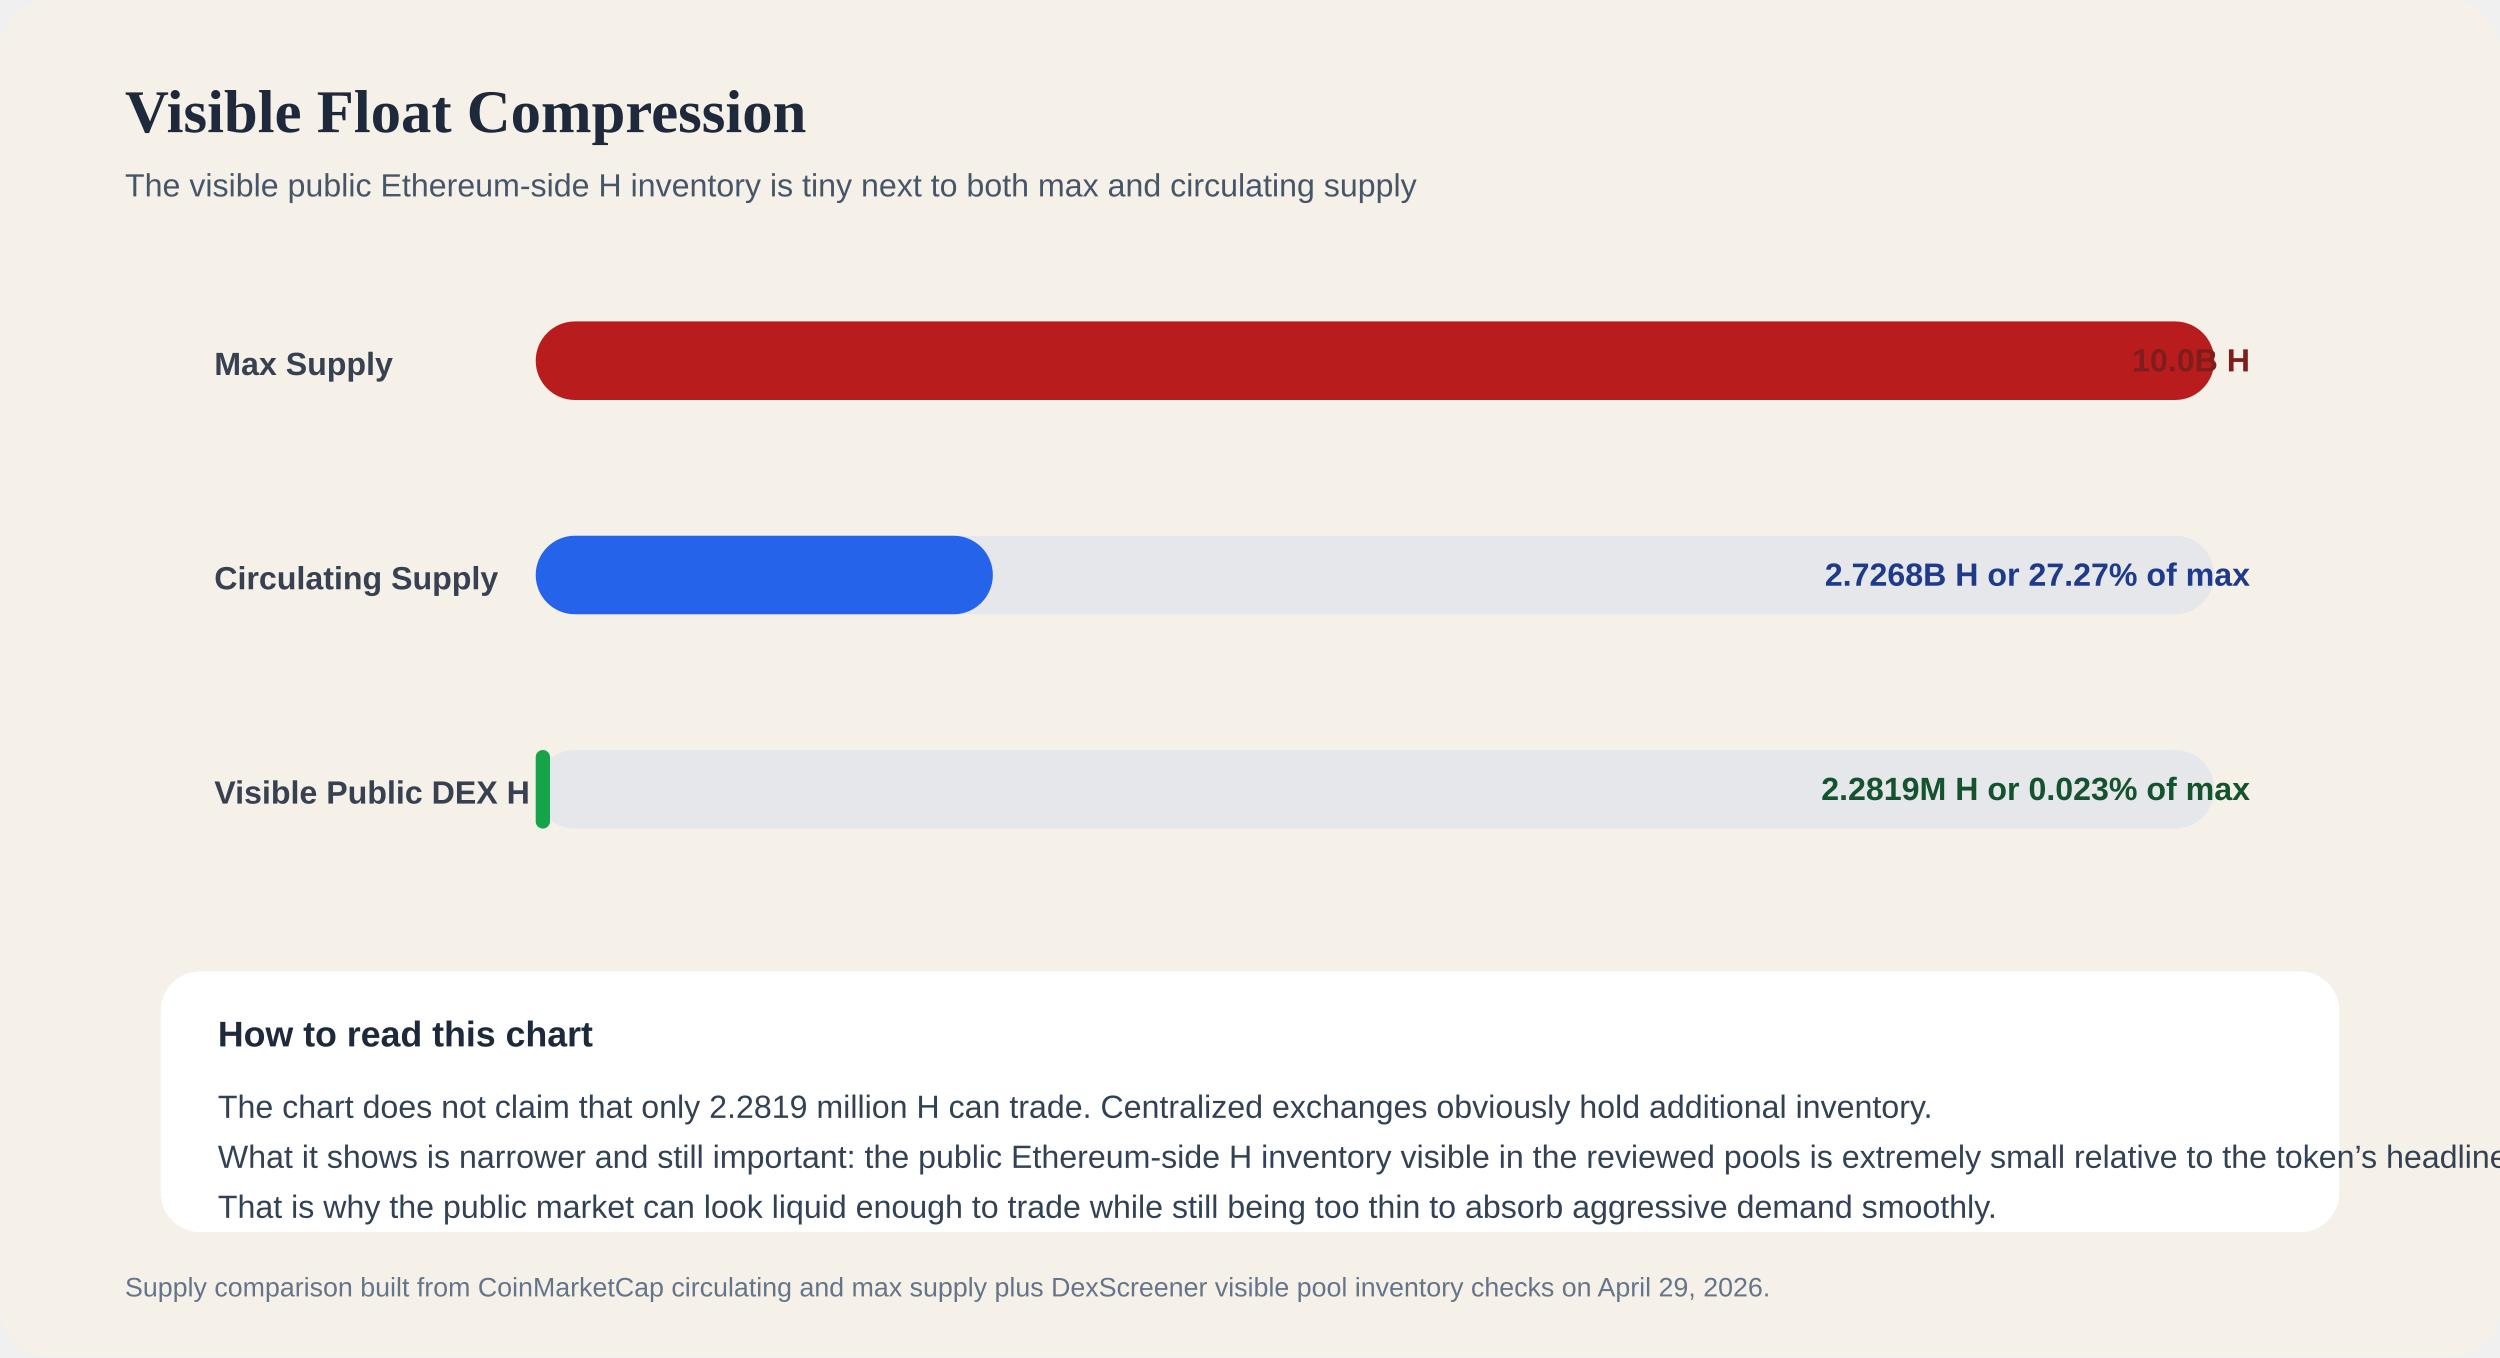
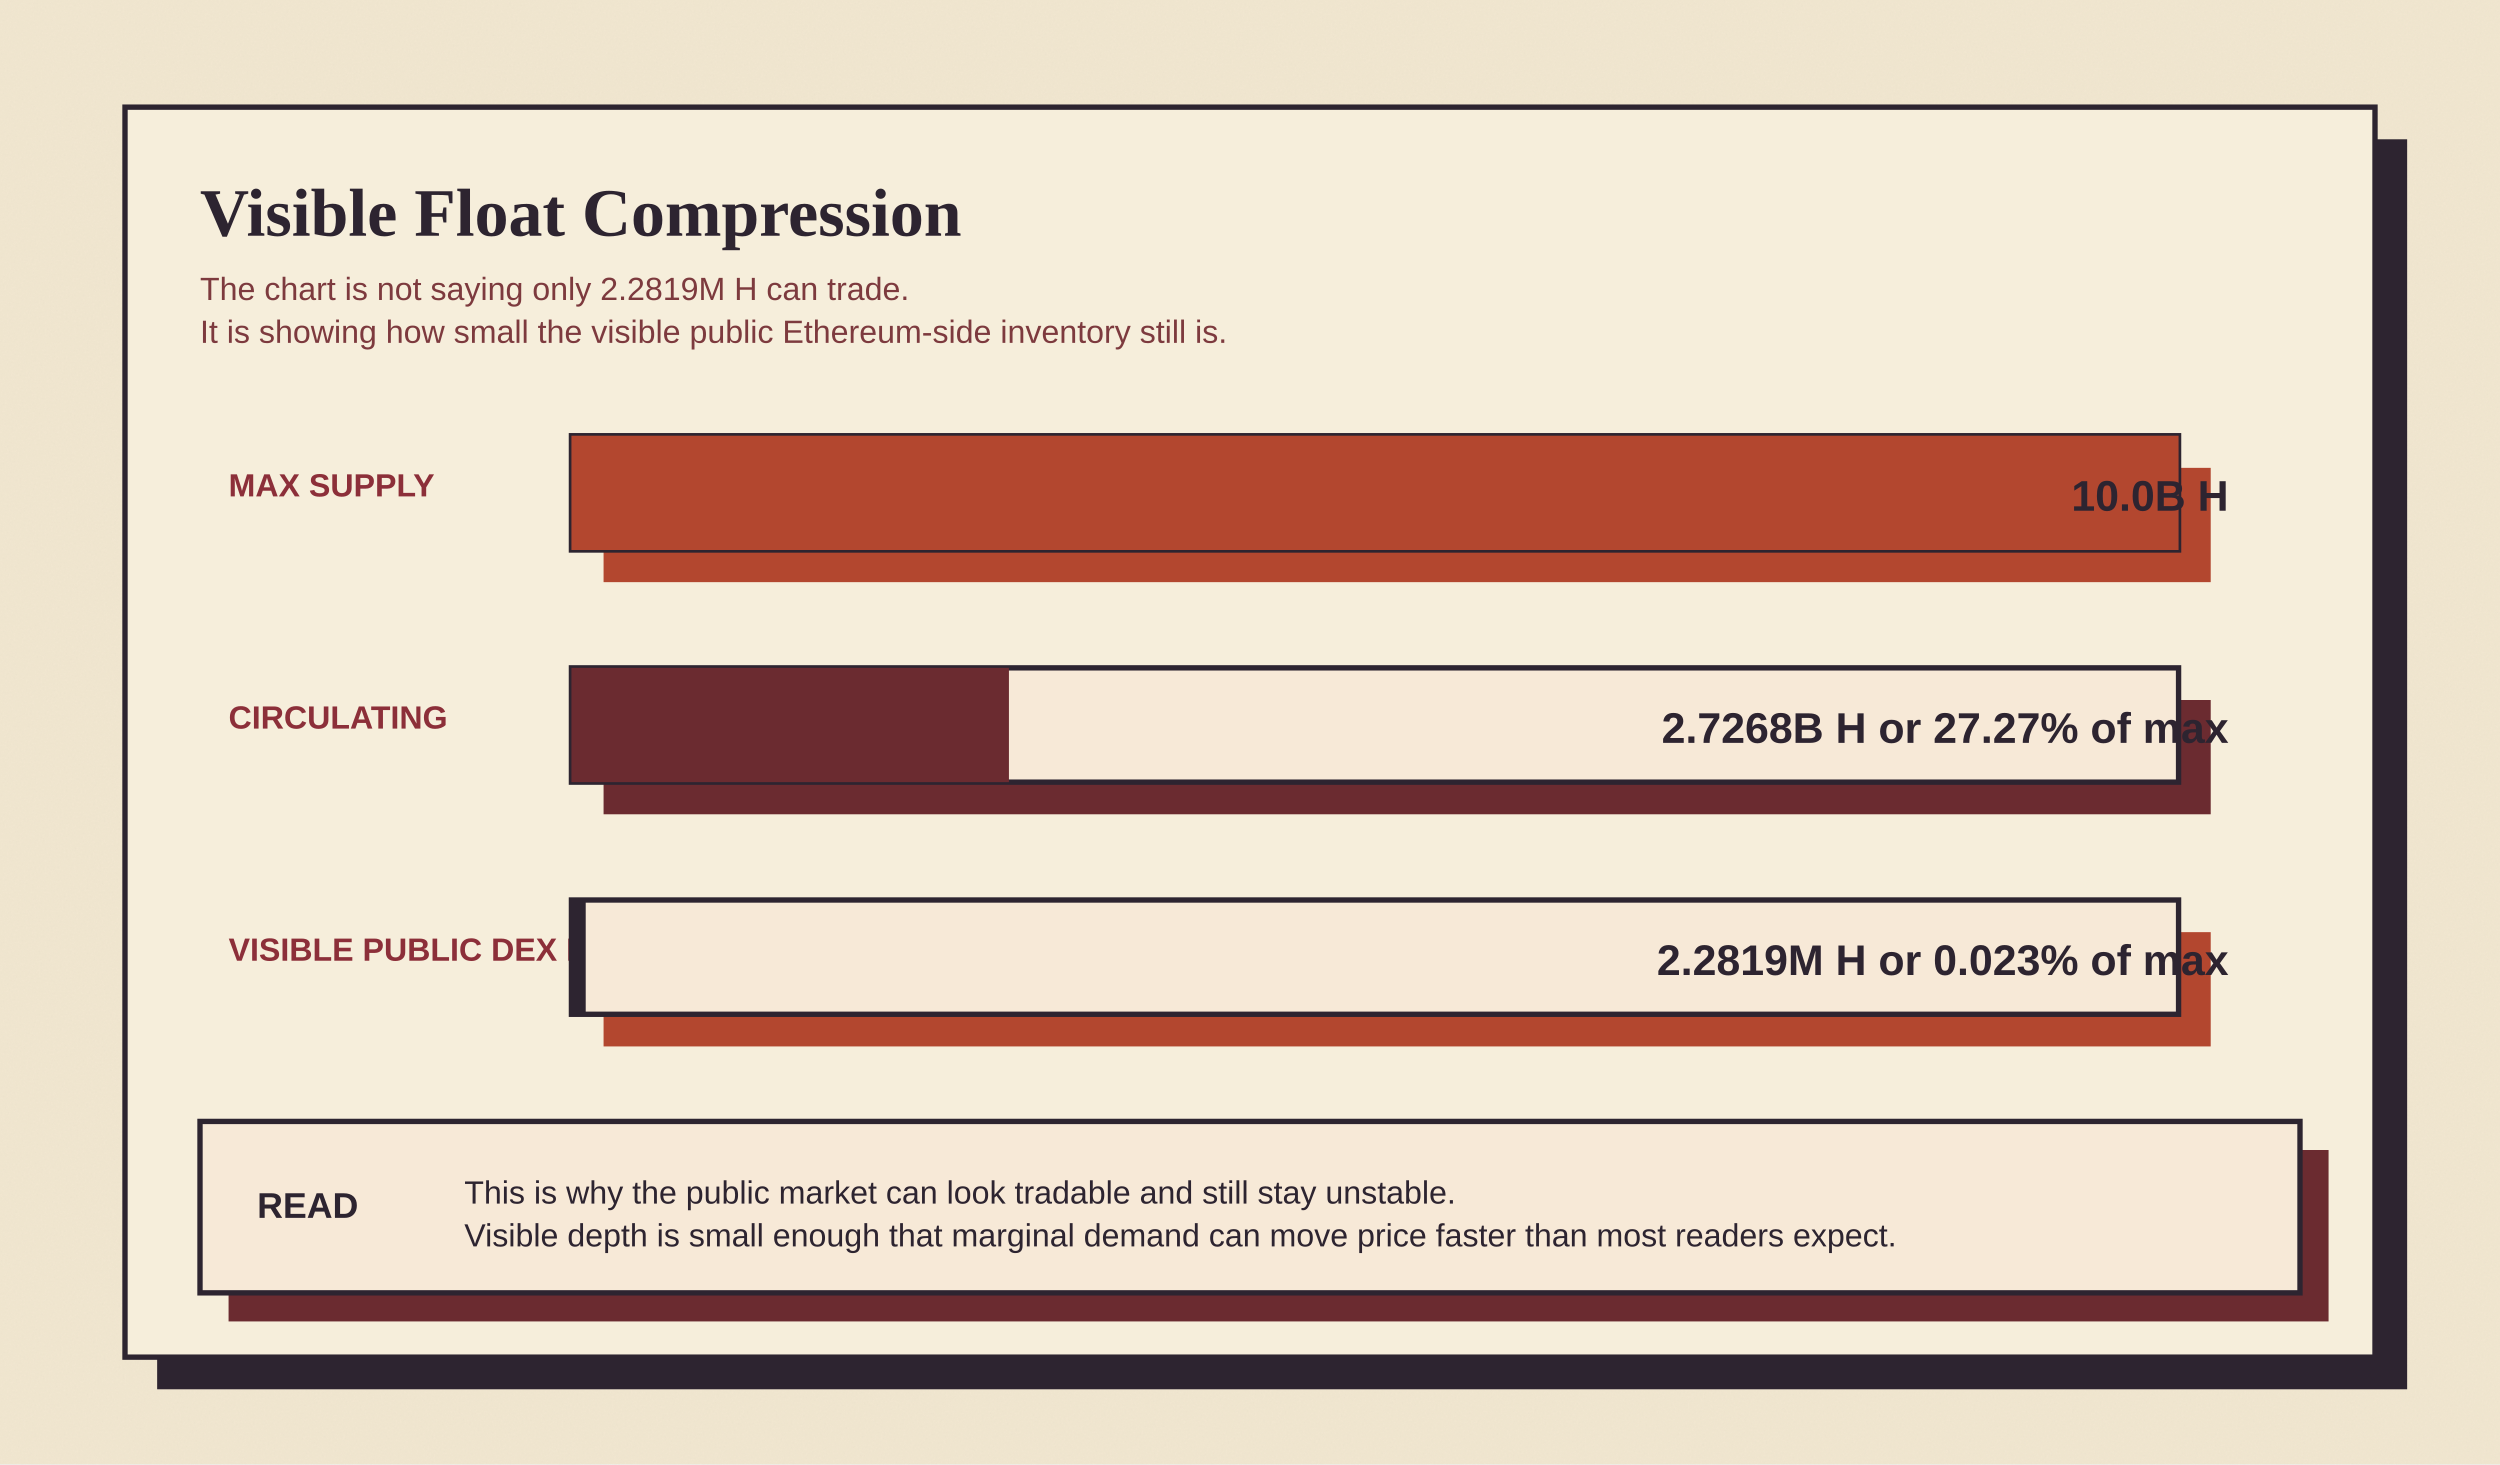
- <svg xmlns="http://www.w3.org/2000/svg" width="1400" height="760" viewBox="0 0 1400 760" fill="none" role="img" aria-labelledby="title desc">
-   <rect width="1400" height="760" rx="28" fill="#F5F1E8" />
-   <text x="70" y="74" fill="#1E293B" font-family="Georgia, 'Times New Roman', serif" font-size="34" font-weight="700">Visible Float Compression</text>
-   <text x="70" y="110" fill="#475569" font-family="Arial, Helvetica, sans-serif" font-size="18">The visible public Ethereum-side H inventory is tiny next to both max and circulating supply</text>
-   <text x="120" y="210" fill="#374151" font-family="Arial, Helvetica, sans-serif" font-size="18" font-weight="700">Max Supply</text>
-   <rect x="300" y="180" width="940" height="44" rx="22" fill="#E5E7EB" />
-   <rect x="300" y="180" width="940" height="44" rx="22" fill="#B91C1C" />
-   <text x="1260" y="208" text-anchor="end" fill="#7F1D1D" font-family="Arial, Helvetica, sans-serif" font-size="18" font-weight="700">10.0B H</text>
-   <text x="120" y="330" fill="#374151" font-family="Arial, Helvetica, sans-serif" font-size="18" font-weight="700">Circulating Supply</text>
-   <rect x="300" y="300" width="940" height="44" rx="22" fill="#E5E7EB" />
-   <rect x="300" y="300" width="256" height="44" rx="22" fill="#2563EB" />
-   <text x="1260" y="328" text-anchor="end" fill="#1E3A8A" font-family="Arial, Helvetica, sans-serif" font-size="18" font-weight="700">2.7268B H or 27.27% of max</text>
-   <text x="120" y="450" fill="#374151" font-family="Arial, Helvetica, sans-serif" font-size="18" font-weight="700">Visible Public DEX H</text>
-   <rect x="300" y="420" width="940" height="44" rx="22" fill="#E5E7EB" />
-   <rect x="300" y="420" width="8" height="44" rx="4" fill="#16A34A" />
-   <text x="1260" y="448" text-anchor="end" fill="#14532D" font-family="Arial, Helvetica, sans-serif" font-size="18" font-weight="700">2.2819M H or 0.023% of max</text>
-   <rect x="90" y="544" width="1220" height="146" rx="22" fill="#FFFFFF" />
-   <text x="122" y="586" fill="#1E293B" font-family="Arial, Helvetica, sans-serif" font-size="20" font-weight="700">How to read this chart</text>
-   <text x="122" y="626" fill="#334155" font-family="Arial, Helvetica, sans-serif" font-size="18">
-     <tspan x="122" dy="0">The chart does not claim that only 2.2819 million H can trade. Centralized exchanges obviously hold additional inventory.</tspan>
-     <tspan x="122" dy="28">What it shows is narrower and still important: the public Ethereum-side H inventory visible in the reviewed pools is extremely small relative to the token’s headline supply base.</tspan>
-     <tspan x="122" dy="28">That is why the public market can look liquid enough to trade while still being too thin to absorb aggressive demand smoothly.</tspan>
+ <svg xmlns="http://www.w3.org/2000/svg" width="1400" height="820" viewBox="0 0 1400 820" fill="none" role="img" aria-labelledby="title desc">
+   <defs>
+     <filter id="grain" x="-20%" y="-20%" width="140%" height="140%">
+       <feTurbulence type="fractalNoise" baseFrequency="0.85" numOctaves="2" stitchTiles="stitch" result="noise" />
+       <feColorMatrix in="noise" type="saturate" values="0" />
+       <feComponentTransfer>
+         <feFuncA type="table" tableValues="0 0.05" />
+       </feComponentTransfer>
+     </filter>
+   </defs>
+   <rect width="1400" height="820" fill="#F1E6CF" />
+   <rect width="1400" height="820" fill="#F1E6CF" filter="url(#grain)" />
+   <rect x="70" y="60" width="1260" height="700" fill="#F6EEDB" />
+   <rect x="88" y="78" width="1260" height="700" fill="#2D2430" />
+   <rect x="70" y="60" width="1260" height="700" fill="#F6EEDB" stroke="#2D2430" stroke-width="3" />
+   <text x="112" y="132" fill="#2D2430" font-family="Georgia, 'Times New Roman', serif" font-size="38" font-weight="700">Visible Float Compression</text>
+   <text x="112" y="168" fill="#7D3A3E" font-family="Arial, Helvetica, sans-serif" font-size="18">
+     <tspan x="112" dy="0">The chart is not saying only 2.2819M H can trade.</tspan>
+     <tspan x="112" dy="24">It is showing how small the visible public Ethereum-side inventory still is.</tspan>
  </text>
-   <text x="70" y="726" fill="#64748B" font-family="Arial, Helvetica, sans-serif" font-size="15">Supply comparison built from CoinMarketCap circulating and max supply plus DexScreener visible pool inventory checks on April 29, 2026.</text>
+   <text x="128" y="278" fill="#8C2F39" font-family="Arial, Helvetica, sans-serif" font-size="18" font-weight="700">MAX SUPPLY</text>
+   <rect x="320" y="244" width="900" height="64" fill="#E7A0A4" />
+   <rect x="338" y="262" width="900" height="64" fill="#B3472F" />
+   <rect x="320" y="244" width="900" height="64" fill="#F7E9D7" stroke="#2D2430" stroke-width="3" />
+   <rect x="320" y="244" width="900" height="64" fill="#B3472F" />
+   <text x="1248" y="286" text-anchor="end" fill="#2D2430" font-family="Arial, Helvetica, sans-serif" font-size="24" font-weight="700">10.0B H</text>
+   <text x="128" y="408" fill="#8C2F39" font-family="Arial, Helvetica, sans-serif" font-size="18" font-weight="700">CIRCULATING</text>
+   <rect x="320" y="374" width="900" height="64" fill="#D98858" />
+   <rect x="338" y="392" width="900" height="64" fill="#6B2B30" />
+   <rect x="320" y="374" width="900" height="64" fill="#F7E9D7" stroke="#2D2430" stroke-width="3" />
+   <rect x="320" y="374" width="245" height="64" fill="#6B2B30" />
+   <text x="1248" y="416" text-anchor="end" fill="#2D2430" font-family="Arial, Helvetica, sans-serif" font-size="24" font-weight="700">2.7268B H or 27.27% of max</text>
+   <text x="128" y="538" fill="#8C2F39" font-family="Arial, Helvetica, sans-serif" font-size="18" font-weight="700">VISIBLE PUBLIC DEX H</text>
+   <rect x="320" y="504" width="900" height="64" fill="#E7A0A4" />
+   <rect x="338" y="522" width="900" height="64" fill="#B3472F" />
+   <rect x="320" y="504" width="900" height="64" fill="#F7E9D7" stroke="#2D2430" stroke-width="3" />
+   <rect x="320" y="504" width="8" height="64" fill="#2D2430" />
+   <text x="1248" y="546" text-anchor="end" fill="#2D2430" font-family="Arial, Helvetica, sans-serif" font-size="24" font-weight="700">2.2819M H or 0.023% of max</text>
+   <rect x="112" y="628" width="1176" height="96" fill="#D98858" />
+   <rect x="128" y="644" width="1176" height="96" fill="#6B2B30" />
+   <rect x="112" y="628" width="1176" height="96" fill="#F7E9D7" stroke="#2D2430" stroke-width="3" />
+   <text x="144" y="682" fill="#2D2430" font-family="Arial, Helvetica, sans-serif" font-size="20" font-weight="700">READ</text>
+   <text x="260" y="674" fill="#2D2430" font-family="Arial, Helvetica, sans-serif" font-size="18">
+     <tspan x="260" dy="0">This is why the public market can look tradable and still stay unstable.</tspan>
+     <tspan x="260" dy="24">Visible depth is small enough that marginal demand can move price faster than most readers expect.</tspan>
+   </text>
</svg>
